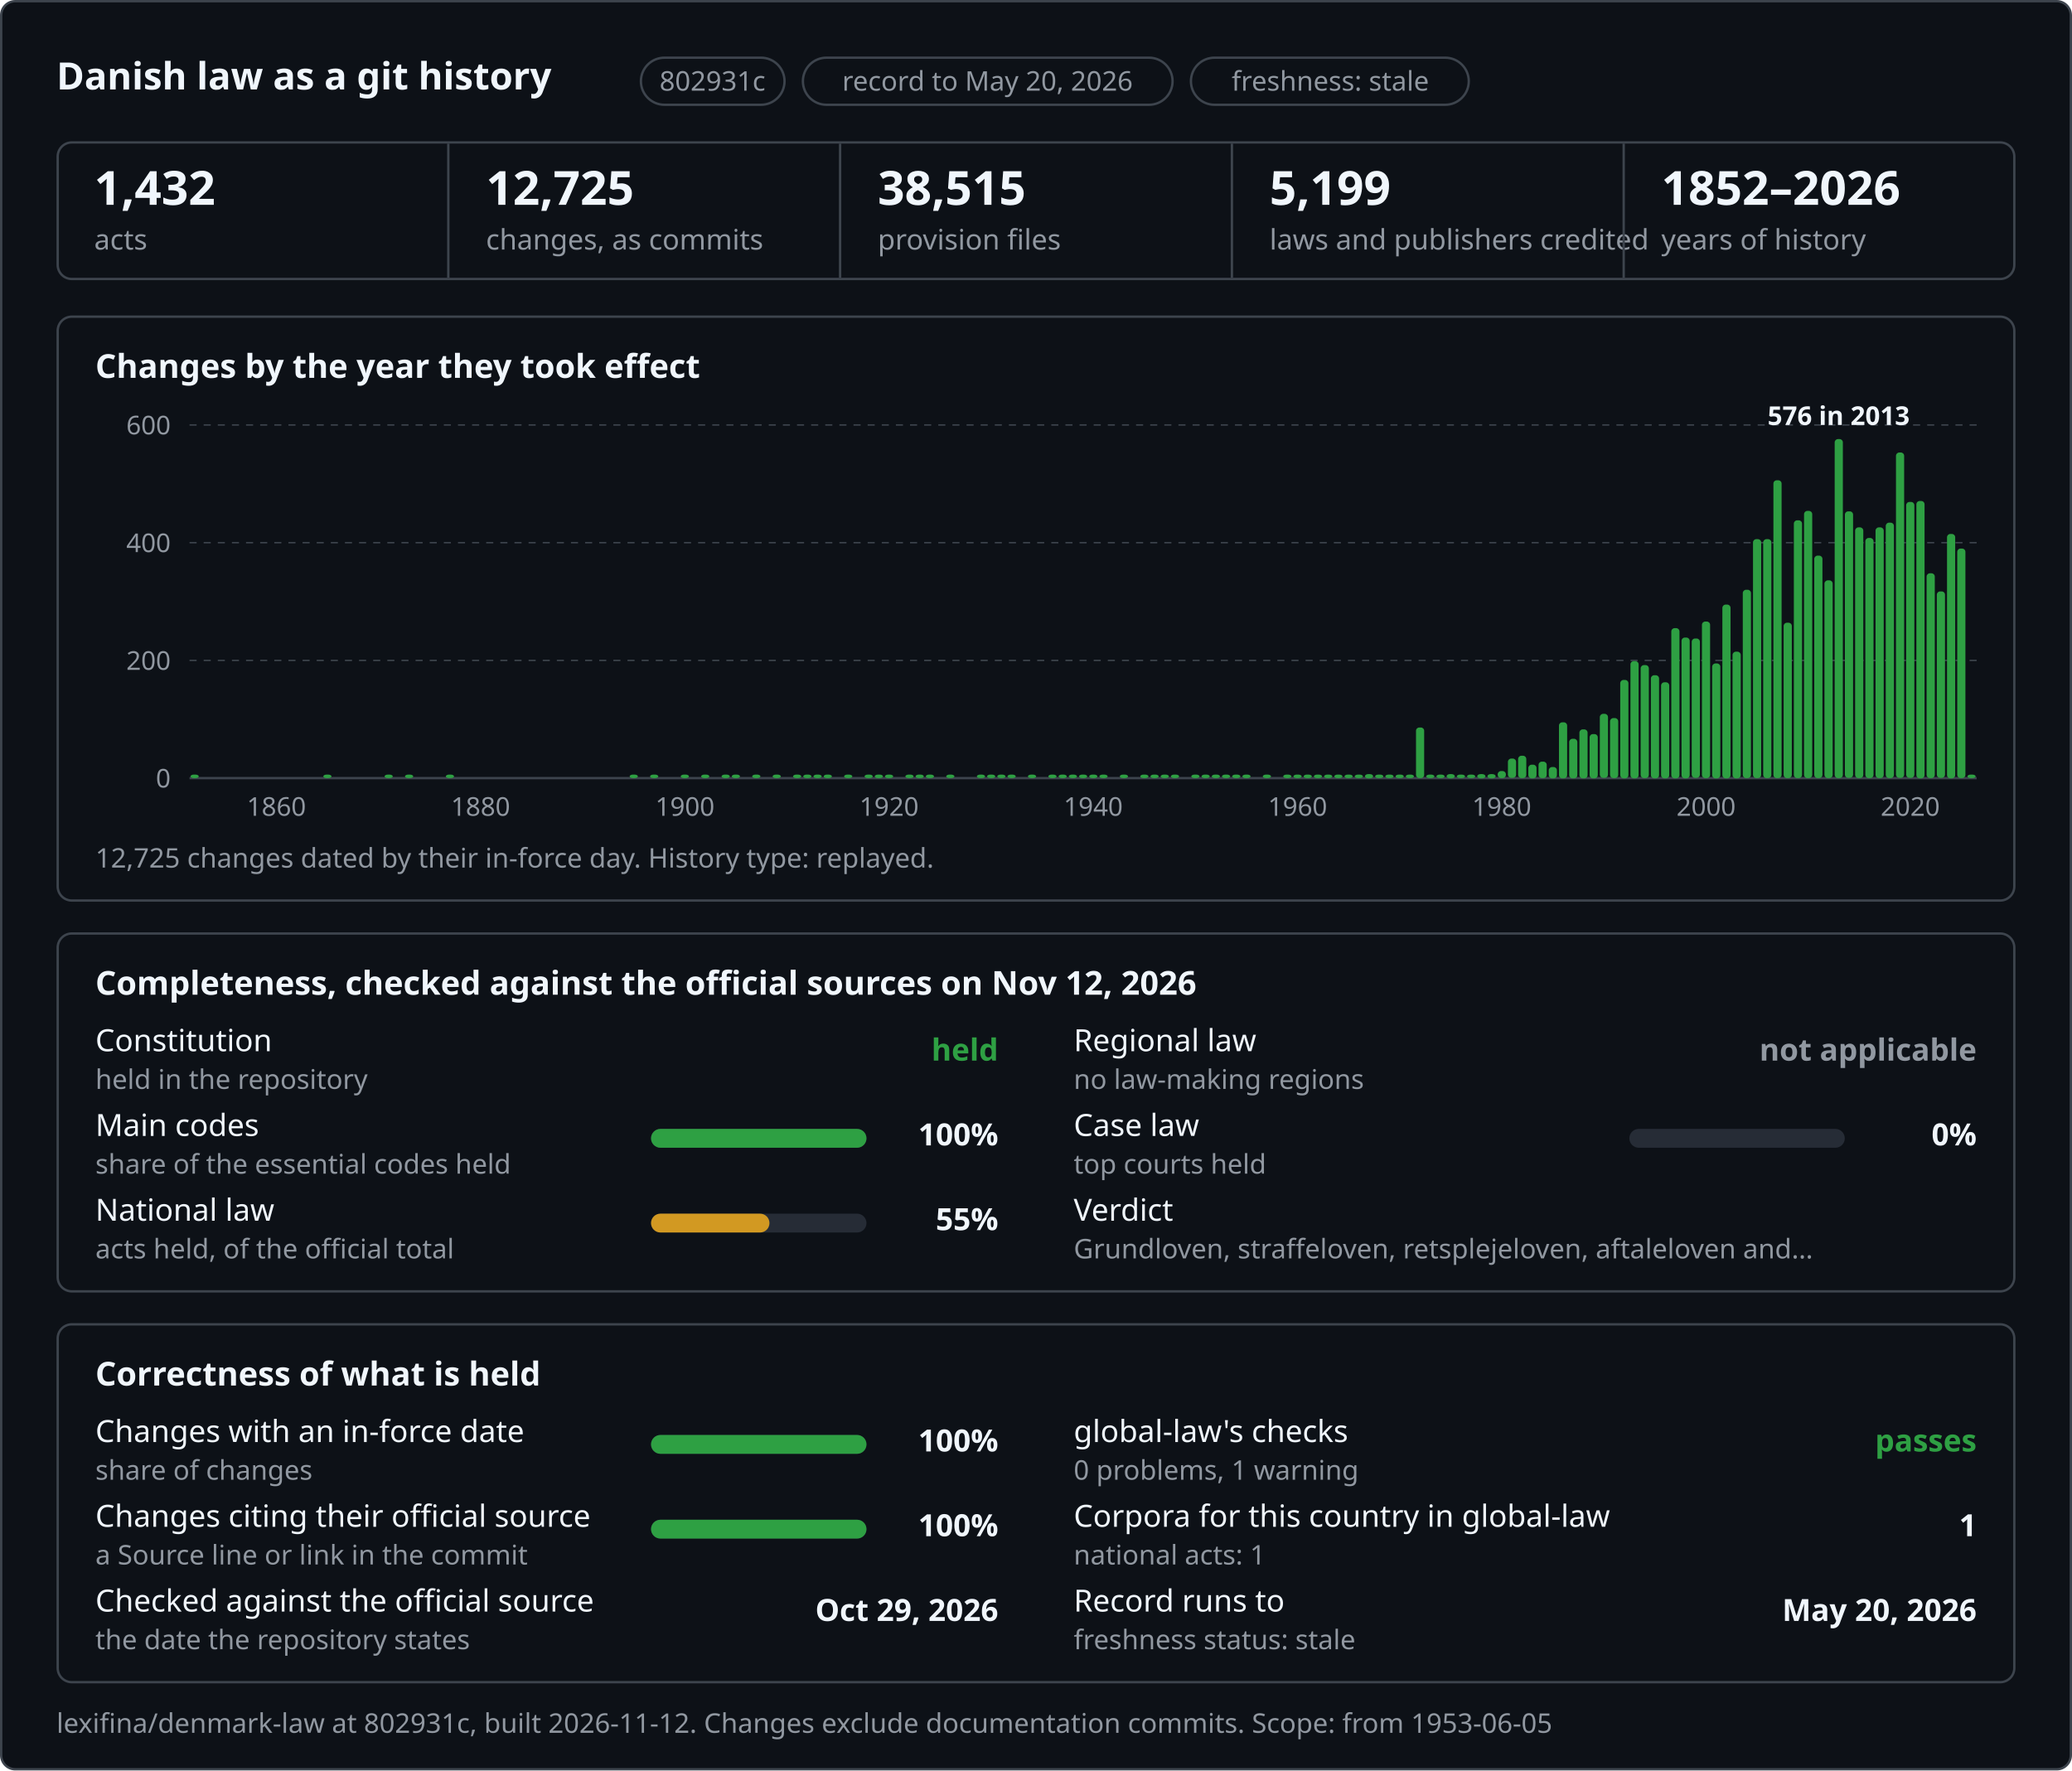
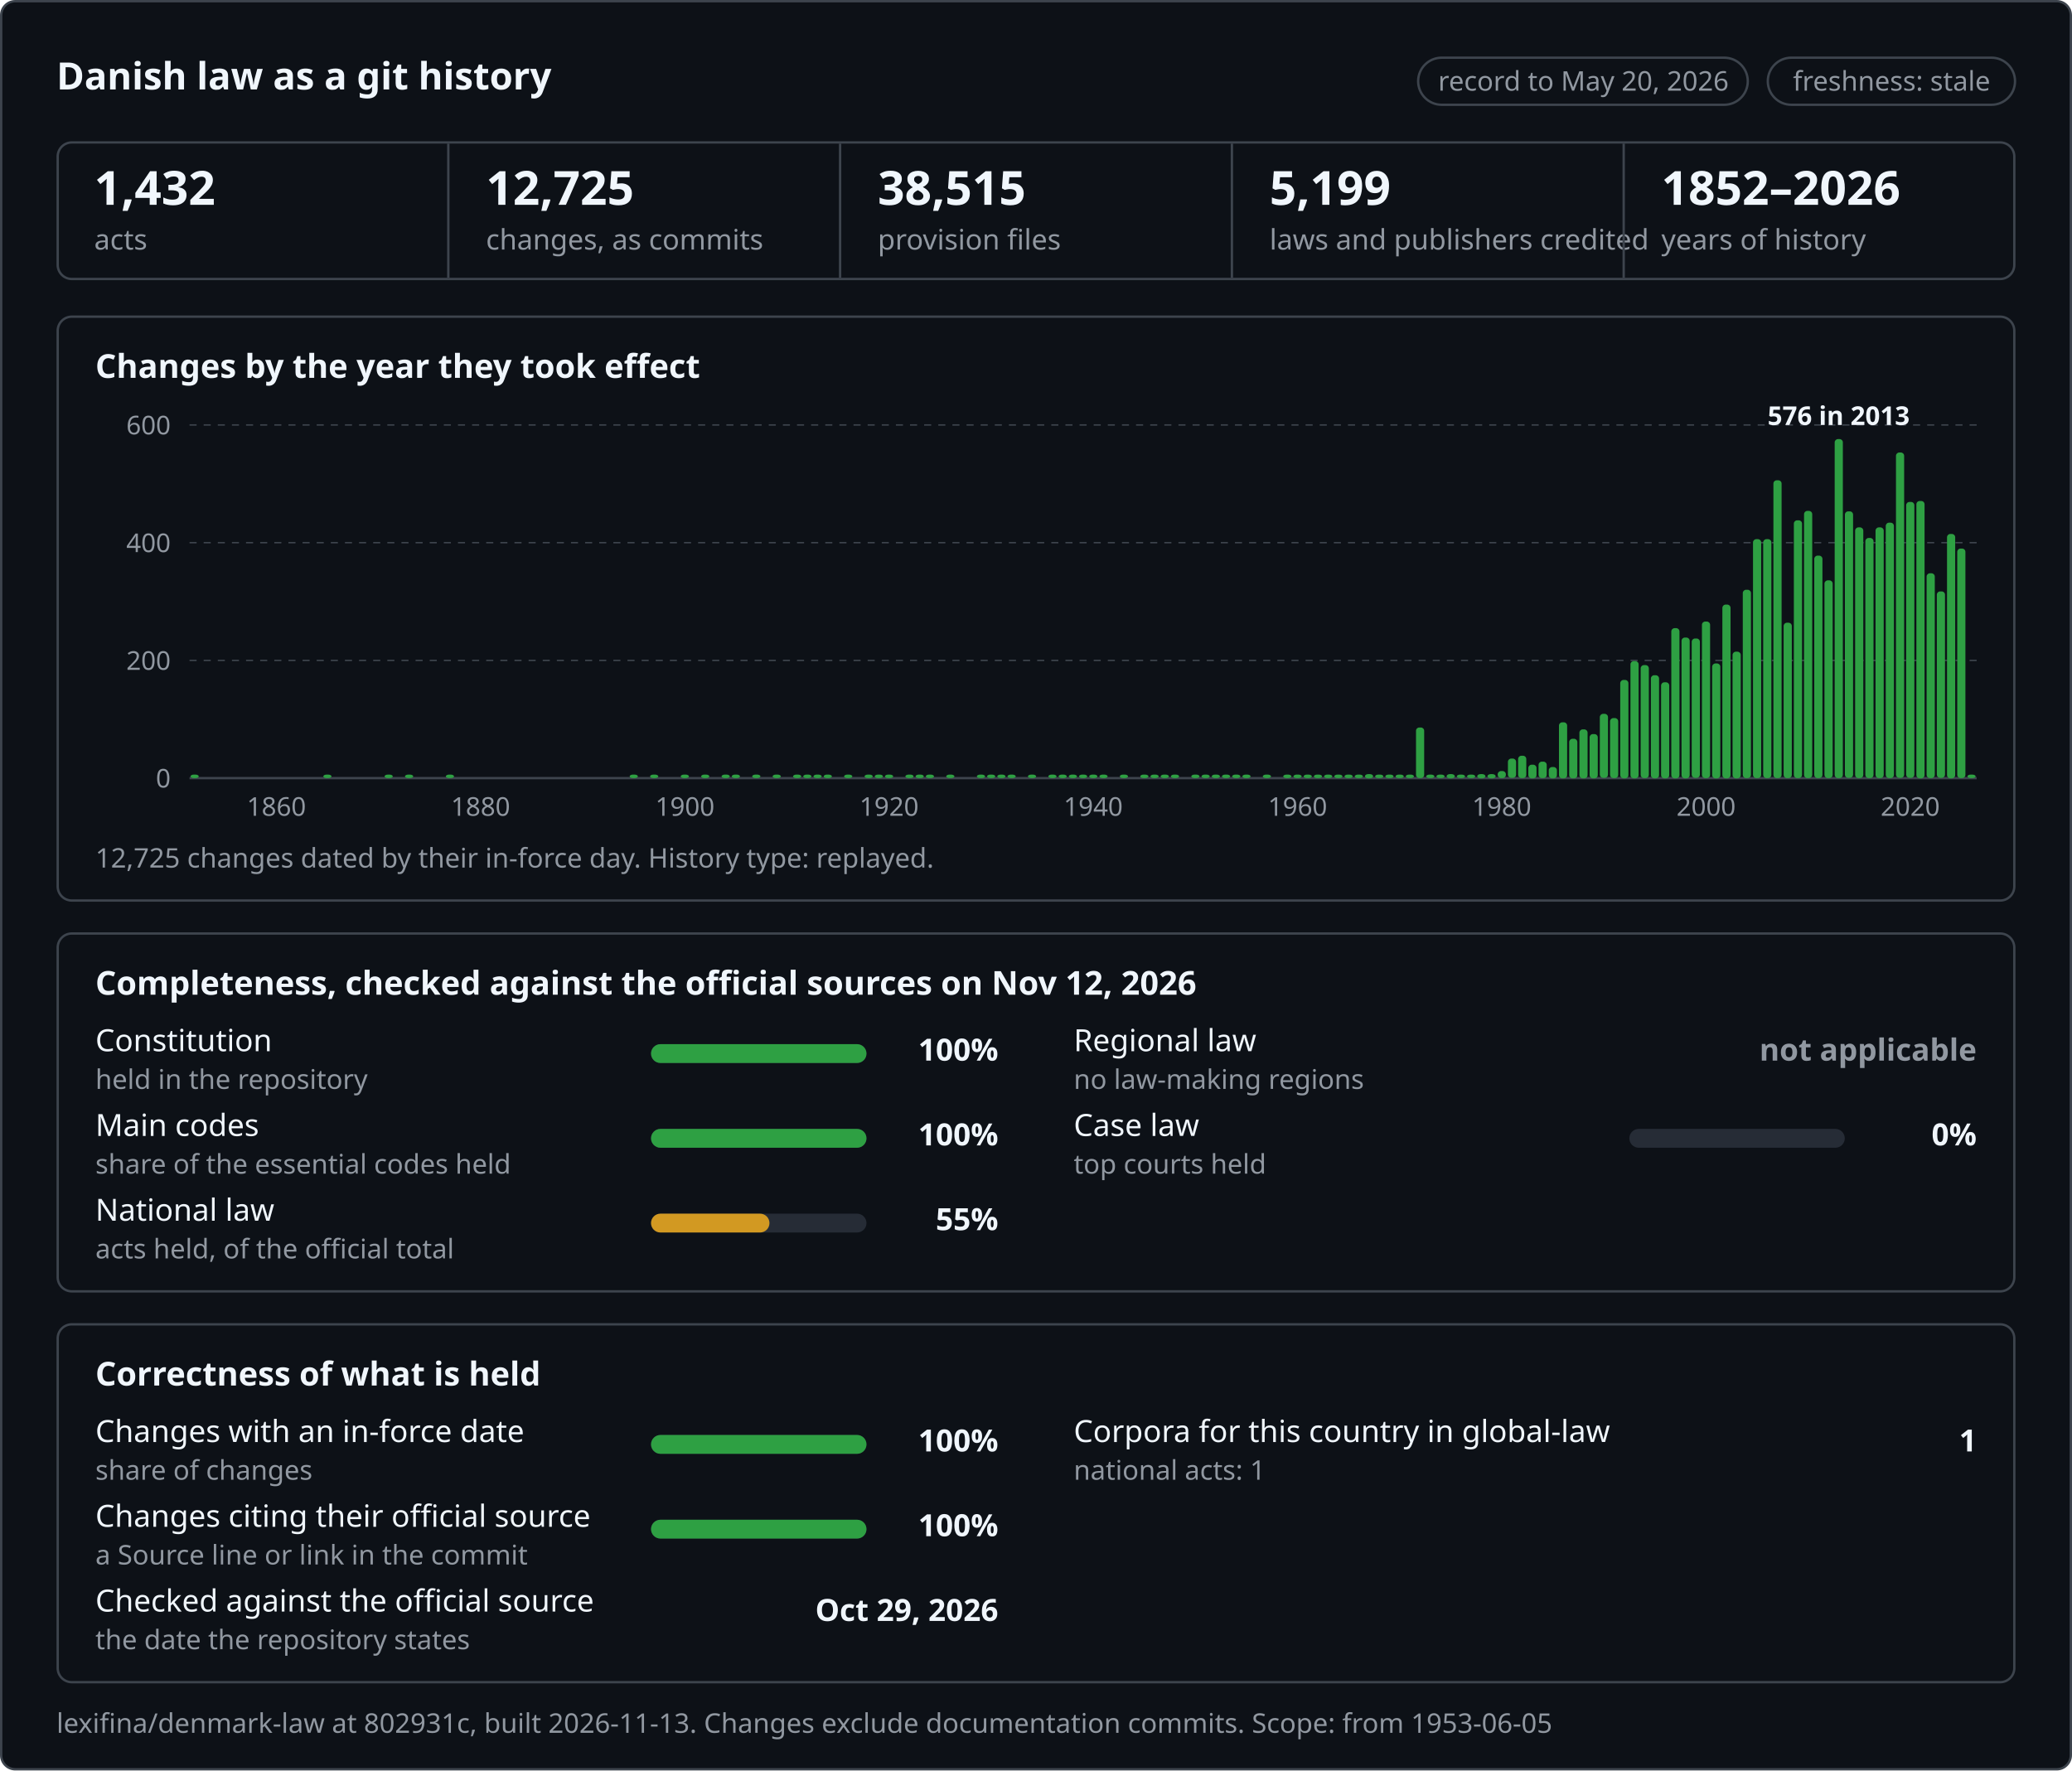
<svg xmlns="http://www.w3.org/2000/svg" width="880" height="752" viewBox="0 0 880 752" font-family="-apple-system,BlinkMacSystemFont,Segoe UI,Noto Sans,Helvetica,Arial,sans-serif">
  <rect x="0.5" y="0.5" width="879" height="751" rx="6" fill="#0d1117" stroke="#3d444d" />
  <text x="24" y="38" font-size="16" font-weight="600" fill="#f0f6fc">Danish law as a git history</text>
-   <rect x="272.2" y="24.5" width="61" height="20" rx="10" fill="none" stroke="#3d444d" />
-   <text x="302.6" y="38.5" font-size="11.5" font-weight="500" text-anchor="middle" fill="#9198a1">802931c</text>
-   <rect x="341.0" y="24.5" width="157" height="20" rx="10" fill="none" stroke="#3d444d" />
-   <text x="419.4" y="38.5" font-size="11.5" font-weight="500" text-anchor="middle" fill="#9198a1">record to May 20, 2026</text>
-   <rect x="505.8" y="24.5" width="118" height="20" rx="10" fill="none" stroke="#3d444d" />
-   <text x="565.0" y="38.5" font-size="11.5" font-weight="500" text-anchor="middle" fill="#9198a1">freshness: stale</text>
+   <rect x="602.3" y="24.5" width="140" height="20" rx="10" fill="none" stroke="#3d444d" />
+   <text x="672.5" y="38.5" font-size="11.5" font-weight="500" text-anchor="middle" fill="#9198a1">record to May 20, 2026</text>
+   <rect x="750.8" y="24.5" width="105" height="20" rx="10" fill="none" stroke="#3d444d" />
+   <text x="803.4" y="38.5" font-size="11.5" font-weight="500" text-anchor="middle" fill="#9198a1">freshness: stale</text>
  <rect x="24.5" y="60.5" width="831" height="58" rx="6" fill="#0d1117" stroke="#3d444d" />
  <text x="40.0" y="87" font-size="20" font-weight="600" fill="#f0f6fc">1,432</text>
  <text x="40.0" y="106" font-size="12" fill="#9198a1">acts</text>
  <line x1="190.4" y1="61" x2="190.4" y2="118" stroke="#3d444d" />
  <text x="206.4" y="87" font-size="20" font-weight="600" fill="#f0f6fc">12,725</text>
  <text x="206.4" y="106" font-size="12" fill="#9198a1">changes, as commits</text>
  <line x1="356.8" y1="61" x2="356.8" y2="118" stroke="#3d444d" />
  <text x="372.8" y="87" font-size="20" font-weight="600" fill="#f0f6fc">38,515</text>
  <text x="372.8" y="106" font-size="12" fill="#9198a1">provision files</text>
  <line x1="523.2" y1="61" x2="523.2" y2="118" stroke="#3d444d" />
  <text x="539.2" y="87" font-size="20" font-weight="600" fill="#f0f6fc">5,199</text>
-   <text x="539.2" y="106" font-size="12" fill="#9198a1">laws and publishers credited</text>
+   <text x="539.2" y="106" font-size="12" fill="#9198a1" textLength="142" lengthAdjust="spacingAndGlyphs">laws and publishers credited</text>
  <line x1="689.6" y1="61" x2="689.6" y2="118" stroke="#3d444d" />
  <text x="705.6" y="87" font-size="20" font-weight="600" fill="#f0f6fc">1852–2026</text>
  <text x="705.6" y="106" font-size="12" fill="#9198a1">years of history</text>
  <rect x="24.5" y="134.5" width="831" height="248" rx="6" fill="#0d1117" stroke="#3d444d" />
  <text x="40.5" y="160.5" font-size="14" font-weight="600" fill="#f0f6fc">Changes by the year they took effect</text>
  <line x1="80.5" y1="330.5" x2="839.5" y2="330.5" stroke="#3d444d" stroke-width="1" />
  <text x="72.5" y="334.5" font-size="11" text-anchor="end" fill="#9198a1">0</text>
  <line x1="80.5" y1="280.5" x2="839.5" y2="280.5" stroke="#3d444d" stroke-width="0.6" stroke-dasharray="3 3" />
  <text x="72.5" y="284.5" font-size="11" text-anchor="end" fill="#9198a1">200</text>
  <line x1="80.5" y1="230.5" x2="839.5" y2="230.5" stroke="#3d444d" stroke-width="0.6" stroke-dasharray="3 3" />
  <text x="72.5" y="234.5" font-size="11" text-anchor="end" fill="#9198a1">400</text>
  <line x1="80.5" y1="180.5" x2="839.5" y2="180.5" stroke="#3d444d" stroke-width="0.6" stroke-dasharray="3 3" />
  <text x="72.5" y="184.5" font-size="11" text-anchor="end" fill="#9198a1">600</text>
  <rect x="80.93" y="329.0" width="3.47" height="1.5" rx="1.4" fill="#2ea043" />
  <text x="117.4" y="346.5" font-size="11" text-anchor="middle" fill="#9198a1">1860</text>
  <rect x="137.32" y="329.0" width="3.47" height="1.5" rx="1.4" fill="#2ea043" />
  <rect x="163.34" y="329.0" width="3.47" height="1.5" rx="1.4" fill="#2ea043" />
  <rect x="172.01" y="329.0" width="3.47" height="1.5" rx="1.4" fill="#2ea043" />
  <rect x="189.36" y="329.0" width="3.47" height="1.5" rx="1.4" fill="#2ea043" />
  <text x="204.1" y="346.5" font-size="11" text-anchor="middle" fill="#9198a1">1880</text>
  <rect x="267.43" y="329.0" width="3.47" height="1.5" rx="1.4" fill="#2ea043" />
  <rect x="276.11" y="329.0" width="3.47" height="1.5" rx="1.4" fill="#2ea043" />
  <rect x="289.12" y="329.0" width="3.47" height="1.5" rx="1.4" fill="#2ea043" />
  <text x="290.9" y="346.5" font-size="11" text-anchor="middle" fill="#9198a1">1900</text>
  <rect x="297.79" y="329.0" width="3.47" height="1.5" rx="1.4" fill="#2ea043" />
  <rect x="306.47" y="329.0" width="3.47" height="1.5" rx="1.4" fill="#2ea043" />
  <rect x="310.80" y="329.0" width="3.47" height="1.5" rx="1.4" fill="#2ea043" />
  <rect x="319.48" y="329.0" width="3.47" height="1.5" rx="1.4" fill="#2ea043" />
  <rect x="328.15" y="329.0" width="3.47" height="1.5" rx="1.4" fill="#2ea043" />
  <rect x="336.83" y="329.0" width="3.47" height="1.5" rx="1.4" fill="#2ea043" />
  <rect x="341.16" y="329.0" width="3.47" height="1.5" rx="1.4" fill="#2ea043" />
  <rect x="345.50" y="329.0" width="3.47" height="1.5" rx="1.4" fill="#2ea043" />
  <rect x="349.84" y="329.0" width="3.47" height="1.5" rx="1.4" fill="#2ea043" />
  <rect x="358.51" y="329.0" width="3.47" height="1.5" rx="1.4" fill="#2ea043" />
  <rect x="367.19" y="329.0" width="3.47" height="1.5" rx="1.4" fill="#2ea043" />
  <rect x="371.52" y="329.0" width="3.47" height="1.5" rx="1.4" fill="#2ea043" />
  <rect x="375.86" y="329.0" width="3.47" height="1.5" rx="1.4" fill="#2ea043" />
  <text x="377.6" y="346.5" font-size="11" text-anchor="middle" fill="#9198a1">1920</text>
  <rect x="384.53" y="329.0" width="3.47" height="1.5" rx="1.4" fill="#2ea043" />
  <rect x="388.87" y="329.0" width="3.47" height="1.5" rx="1.4" fill="#2ea043" />
  <rect x="393.21" y="329.0" width="3.47" height="1.5" rx="1.4" fill="#2ea043" />
  <rect x="401.88" y="329.0" width="3.47" height="1.5" rx="1.4" fill="#2ea043" />
  <rect x="414.89" y="329.0" width="3.47" height="1.5" rx="1.4" fill="#2ea043" />
  <rect x="419.23" y="329.0" width="3.47" height="1.5" rx="1.4" fill="#2ea043" />
  <rect x="423.57" y="329.0" width="3.47" height="1.5" rx="1.4" fill="#2ea043" />
  <rect x="427.91" y="329.0" width="3.47" height="1.5" rx="1.4" fill="#2ea043" />
  <rect x="436.58" y="329.0" width="3.47" height="1.5" rx="1.4" fill="#2ea043" />
  <rect x="445.25" y="329.0" width="3.47" height="1.5" rx="1.4" fill="#2ea043" />
  <rect x="449.59" y="329.0" width="3.47" height="1.5" rx="1.4" fill="#2ea043" />
  <rect x="453.93" y="329.0" width="3.47" height="1.5" rx="1.4" fill="#2ea043" />
  <rect x="458.27" y="329.0" width="3.47" height="1.5" rx="1.4" fill="#2ea043" />
  <rect x="462.60" y="329.0" width="3.47" height="1.5" rx="1.4" fill="#2ea043" />
  <text x="464.3" y="346.5" font-size="11" text-anchor="middle" fill="#9198a1">1940</text>
  <rect x="466.94" y="329.0" width="3.47" height="1.5" rx="1.4" fill="#2ea043" />
  <rect x="475.61" y="329.0" width="3.47" height="1.5" rx="1.4" fill="#2ea043" />
  <rect x="484.29" y="329.0" width="3.47" height="1.5" rx="1.4" fill="#2ea043" />
  <rect x="488.63" y="329.0" width="3.47" height="1.5" rx="1.4" fill="#2ea043" />
  <rect x="492.96" y="329.0" width="3.47" height="1.5" rx="1.4" fill="#2ea043" />
  <rect x="497.30" y="329.0" width="3.47" height="1.5" rx="1.4" fill="#2ea043" />
  <rect x="505.97" y="329.0" width="3.47" height="1.5" rx="1.4" fill="#2ea043" />
  <rect x="510.31" y="329.0" width="3.47" height="1.5" rx="1.4" fill="#2ea043" />
  <rect x="514.65" y="329.0" width="3.47" height="1.5" rx="1.4" fill="#2ea043" />
  <rect x="518.99" y="329.0" width="3.47" height="1.5" rx="1.4" fill="#2ea043" />
  <rect x="523.32" y="329.0" width="3.47" height="1.5" rx="1.4" fill="#2ea043" />
  <rect x="527.66" y="329.0" width="3.47" height="1.5" rx="1.4" fill="#2ea043" />
  <rect x="536.33" y="329.0" width="3.47" height="1.5" rx="1.4" fill="#2ea043" />
  <rect x="545.01" y="329.0" width="3.47" height="1.5" rx="1.4" fill="#2ea043" />
  <rect x="549.35" y="329.0" width="3.47" height="1.5" rx="1.4" fill="#2ea043" />
  <text x="551.1" y="346.5" font-size="11" text-anchor="middle" fill="#9198a1">1960</text>
  <rect x="553.68" y="329.0" width="3.47" height="1.5" rx="1.4" fill="#2ea043" />
  <rect x="558.02" y="329.0" width="3.47" height="1.5" rx="1.4" fill="#2ea043" />
  <rect x="562.36" y="329.0" width="3.47" height="1.5" rx="1.4" fill="#2ea043" />
  <rect x="566.69" y="329.0" width="3.47" height="1.5" rx="1.4" fill="#2ea043" />
  <rect x="571.03" y="329.0" width="3.47" height="1.5" rx="1.4" fill="#2ea043" />
  <rect x="575.37" y="329.0" width="3.47" height="1.5" rx="1.4" fill="#2ea043" />
  <rect x="579.71" y="328.8" width="3.47" height="1.8" rx="1.4" fill="#2ea043" />
  <rect x="584.04" y="329.0" width="3.47" height="1.5" rx="1.4" fill="#2ea043" />
  <rect x="588.38" y="329.0" width="3.47" height="1.5" rx="1.4" fill="#2ea043" />
  <rect x="592.72" y="329.0" width="3.47" height="1.5" rx="1.4" fill="#2ea043" />
  <rect x="597.05" y="329.0" width="3.47" height="1.5" rx="1.4" fill="#2ea043" />
  <rect x="601.39" y="309.0" width="3.47" height="21.5" rx="1.4" fill="#2ea043" />
  <rect x="605.73" y="329.0" width="3.47" height="1.5" rx="1.4" fill="#2ea043" />
  <rect x="610.07" y="329.0" width="3.47" height="1.5" rx="1.4" fill="#2ea043" />
  <rect x="614.40" y="328.8" width="3.47" height="1.8" rx="1.4" fill="#2ea043" />
  <rect x="618.74" y="329.0" width="3.47" height="1.5" rx="1.4" fill="#2ea043" />
  <rect x="623.08" y="329.0" width="3.47" height="1.5" rx="1.4" fill="#2ea043" />
  <rect x="627.41" y="328.8" width="3.47" height="1.8" rx="1.4" fill="#2ea043" />
  <rect x="631.75" y="328.8" width="3.47" height="1.8" rx="1.4" fill="#2ea043" />
  <rect x="636.09" y="327.5" width="3.47" height="3.0" rx="1.4" fill="#2ea043" />
  <text x="637.8" y="346.5" font-size="11" text-anchor="middle" fill="#9198a1">1980</text>
  <rect x="640.43" y="322.2" width="3.47" height="8.2" rx="1.4" fill="#2ea043" />
  <rect x="644.76" y="321.0" width="3.47" height="9.5" rx="1.4" fill="#2ea043" />
  <rect x="649.10" y="324.8" width="3.47" height="5.8" rx="1.4" fill="#2ea043" />
  <rect x="653.44" y="323.5" width="3.47" height="7.0" rx="1.4" fill="#2ea043" />
  <rect x="657.77" y="325.8" width="3.47" height="4.8" rx="1.4" fill="#2ea043" />
  <rect x="662.11" y="306.8" width="3.47" height="23.8" rx="1.4" fill="#2ea043" />
  <rect x="666.45" y="313.8" width="3.47" height="16.8" rx="1.4" fill="#2ea043" />
  <rect x="670.79" y="309.8" width="3.47" height="20.8" rx="1.4" fill="#2ea043" />
  <rect x="675.12" y="311.8" width="3.47" height="18.8" rx="1.4" fill="#2ea043" />
  <rect x="679.46" y="303.2" width="3.47" height="27.2" rx="1.4" fill="#2ea043" />
  <rect x="683.80" y="305.0" width="3.47" height="25.5" rx="1.4" fill="#2ea043" />
  <rect x="688.13" y="288.8" width="3.47" height="41.8" rx="1.4" fill="#2ea043" />
  <rect x="692.47" y="280.8" width="3.47" height="49.8" rx="1.4" fill="#2ea043" />
  <rect x="696.81" y="282.5" width="3.47" height="48.0" rx="1.4" fill="#2ea043" />
  <rect x="701.15" y="286.8" width="3.47" height="43.8" rx="1.4" fill="#2ea043" />
  <rect x="705.48" y="289.8" width="3.47" height="40.8" rx="1.4" fill="#2ea043" />
  <rect x="709.82" y="266.8" width="3.47" height="63.8" rx="1.4" fill="#2ea043" />
  <rect x="714.16" y="270.8" width="3.47" height="59.8" rx="1.4" fill="#2ea043" />
  <rect x="718.49" y="271.2" width="3.47" height="59.2" rx="1.4" fill="#2ea043" />
  <rect x="722.83" y="264.0" width="3.47" height="66.5" rx="1.4" fill="#2ea043" />
  <text x="724.6" y="346.5" font-size="11" text-anchor="middle" fill="#9198a1">2000</text>
  <rect x="727.17" y="281.8" width="3.47" height="48.8" rx="1.4" fill="#2ea043" />
  <rect x="731.51" y="256.8" width="3.47" height="73.8" rx="1.4" fill="#2ea043" />
  <rect x="735.84" y="276.8" width="3.47" height="53.8" rx="1.4" fill="#2ea043" />
  <rect x="740.18" y="250.5" width="3.47" height="80.0" rx="1.4" fill="#2ea043" />
  <rect x="744.52" y="229.0" width="3.47" height="101.5" rx="1.4" fill="#2ea043" />
  <rect x="748.85" y="229.0" width="3.47" height="101.5" rx="1.4" fill="#2ea043" />
  <rect x="753.19" y="204.0" width="3.47" height="126.5" rx="1.4" fill="#2ea043" />
  <rect x="757.53" y="264.5" width="3.47" height="66.0" rx="1.4" fill="#2ea043" />
  <rect x="761.87" y="221.0" width="3.47" height="109.5" rx="1.4" fill="#2ea043" />
  <rect x="766.20" y="217.0" width="3.47" height="113.5" rx="1.4" fill="#2ea043" />
  <rect x="770.54" y="236.0" width="3.47" height="94.5" rx="1.4" fill="#2ea043" />
  <rect x="774.88" y="246.5" width="3.47" height="84.0" rx="1.4" fill="#2ea043" />
  <rect x="779.21" y="186.5" width="3.47" height="144.0" rx="1.4" fill="#2ea043" />
  <text x="780.9" y="180.5" font-size="11" font-weight="600" text-anchor="middle" fill="#f0f6fc">576 in 2013</text>
  <rect x="783.55" y="217.2" width="3.47" height="113.2" rx="1.4" fill="#2ea043" />
  <rect x="787.89" y="224.0" width="3.47" height="106.5" rx="1.4" fill="#2ea043" />
  <rect x="792.23" y="228.5" width="3.47" height="102.0" rx="1.4" fill="#2ea043" />
  <rect x="796.56" y="224.0" width="3.47" height="106.5" rx="1.4" fill="#2ea043" />
  <rect x="800.90" y="222.0" width="3.47" height="108.5" rx="1.4" fill="#2ea043" />
  <rect x="805.24" y="192.2" width="3.47" height="138.2" rx="1.4" fill="#2ea043" />
  <rect x="809.57" y="213.2" width="3.47" height="117.2" rx="1.4" fill="#2ea043" />
  <text x="811.3" y="346.5" font-size="11" text-anchor="middle" fill="#9198a1">2020</text>
  <rect x="813.91" y="212.8" width="3.47" height="117.8" rx="1.4" fill="#2ea043" />
  <rect x="818.25" y="243.5" width="3.47" height="87.0" rx="1.4" fill="#2ea043" />
  <rect x="822.59" y="251.2" width="3.47" height="79.2" rx="1.4" fill="#2ea043" />
  <rect x="826.92" y="226.8" width="3.47" height="103.8" rx="1.4" fill="#2ea043" />
  <rect x="831.26" y="233.0" width="3.47" height="97.5" rx="1.4" fill="#2ea043" />
  <rect x="835.60" y="329.0" width="3.47" height="1.5" rx="1.4" fill="#2ea043" />
  <text x="40.5" y="368.5" font-size="11.5" fill="#9198a1">12,725 changes dated by their in-force day. History type: replayed.</text>
  <rect x="24.5" y="396.5" width="831" height="152" rx="6" fill="#0d1117" stroke="#3d444d" />
  <text x="40.5" y="422.5" font-size="14" font-weight="600" fill="#f0f6fc">Completeness, checked against the official sources on Nov 12, 2026</text>
  <text x="40.5" y="446.5" font-size="13" fill="#f0f6fc">Constitution</text>
  <text x="40.5" y="462.5" font-size="11.5" fill="#9198a1">held in the repository</text>
-   <text x="424.0" y="450.5" font-size="13" font-weight="600" text-anchor="end" fill="#2ea043">held</text>
+   <g>
+     <rect x="276.5" y="443.5" width="91.5" height="8" rx="4" fill="#262c36" />
+     <rect x="276.5" y="443.5" width="91.5" height="8" rx="4" fill="#2ea043" />
+   </g>
+   <text x="424.0" y="450.5" font-size="13" font-weight="600" text-anchor="end" fill="#f0f6fc">100%</text>
  <text x="40.5" y="482.5" font-size="13" fill="#f0f6fc">Main codes</text>
  <text x="40.5" y="498.5" font-size="11.5" fill="#9198a1">share of the essential codes held</text>
  <g>
    <rect x="276.5" y="479.5" width="91.5" height="8" rx="4" fill="#262c36" />
    <rect x="276.5" y="479.5" width="91.5" height="8" rx="4" fill="#2ea043" />
  </g>
  <text x="424.0" y="486.5" font-size="13" font-weight="600" text-anchor="end" fill="#f0f6fc">100%</text>
  <text x="40.5" y="518.5" font-size="13" fill="#f0f6fc">National law</text>
  <text x="40.5" y="534.5" font-size="11.5" fill="#9198a1">acts held, of the official total</text>
  <g>
    <rect x="276.5" y="515.5" width="91.5" height="8" rx="4" fill="#262c36" />
    <rect x="276.5" y="515.5" width="50.3" height="8" rx="4" fill="#d29922" />
  </g>
  <text x="424.0" y="522.5" font-size="13" font-weight="600" text-anchor="end" fill="#f0f6fc">55%</text>
  <text x="456.0" y="446.5" font-size="13" fill="#f0f6fc">Regional law</text>
  <text x="456.0" y="462.5" font-size="11.5" fill="#9198a1">no law-making regions</text>
  <text x="839.5" y="450.5" font-size="13" font-weight="600" text-anchor="end" fill="#9198a1">not applicable</text>
  <text x="456.0" y="482.5" font-size="13" fill="#f0f6fc">Case law</text>
  <text x="456.0" y="498.5" font-size="11.5" fill="#9198a1">top courts held</text>
  <g>
    <rect x="692.0" y="479.5" width="91.5" height="8" rx="4" fill="#262c36" />
  </g>
  <text x="839.5" y="486.5" font-size="13" font-weight="600" text-anchor="end" fill="#f0f6fc">0%</text>
-   <text x="456.0" y="518.5" font-size="13" fill="#f0f6fc">Verdict</text>
-   <text x="456.0" y="534.5" font-size="11.5" fill="#9198a1">Grundloven, straffeloven, retsplejeloven, aftaleloven and…</text>
-   <text x="839.5" y="522.5" font-size="13" font-weight="600" text-anchor="end" fill="#9198a1" />
  <rect x="24.5" y="562.5" width="831" height="152" rx="6" fill="#0d1117" stroke="#3d444d" />
  <text x="40.5" y="588.5" font-size="14" font-weight="600" fill="#f0f6fc">Correctness of what is held</text>
  <text x="40.5" y="612.5" font-size="13" fill="#f0f6fc">Changes with an in-force date</text>
  <text x="40.5" y="628.5" font-size="11.5" fill="#9198a1">share of changes</text>
  <g>
    <rect x="276.5" y="609.5" width="91.5" height="8" rx="4" fill="#262c36" />
    <rect x="276.5" y="609.5" width="91.5" height="8" rx="4" fill="#2ea043" />
  </g>
  <text x="424.0" y="616.5" font-size="13" font-weight="600" text-anchor="end" fill="#f0f6fc">100%</text>
  <text x="40.5" y="648.5" font-size="13" fill="#f0f6fc">Changes citing their official source</text>
  <text x="40.5" y="664.5" font-size="11.5" fill="#9198a1">a Source line or link in the commit</text>
  <g>
    <rect x="276.5" y="645.5" width="91.5" height="8" rx="4" fill="#262c36" />
    <rect x="276.5" y="645.5" width="91.5" height="8" rx="4" fill="#2ea043" />
  </g>
  <text x="424.0" y="652.5" font-size="13" font-weight="600" text-anchor="end" fill="#f0f6fc">100%</text>
  <text x="40.5" y="684.5" font-size="13" fill="#f0f6fc">Checked against the official source</text>
  <text x="40.5" y="700.5" font-size="11.5" fill="#9198a1">the date the repository states</text>
  <text x="424.0" y="688.5" font-size="13" font-weight="600" text-anchor="end" fill="#f0f6fc">Oct 29, 2026</text>
-   <text x="456.0" y="612.5" font-size="13" fill="#f0f6fc">global-law's checks</text>
-   <text x="456.0" y="628.5" font-size="11.5" fill="#9198a1">0 problems, 1 warning</text>
-   <text x="839.5" y="616.5" font-size="13" font-weight="600" text-anchor="end" fill="#2ea043">passes</text>
-   <text x="456.0" y="648.5" font-size="13" fill="#f0f6fc">Corpora for this country in global-law</text>
-   <text x="456.0" y="664.5" font-size="11.5" fill="#9198a1">national acts: 1</text>
-   <text x="839.5" y="652.5" font-size="13" font-weight="600" text-anchor="end" fill="#f0f6fc">1</text>
-   <text x="456.0" y="684.5" font-size="13" fill="#f0f6fc">Record runs to</text>
-   <text x="456.0" y="700.5" font-size="11.5" fill="#9198a1">freshness status: stale</text>
-   <text x="839.5" y="688.5" font-size="13" font-weight="600" text-anchor="end" fill="#f0f6fc">May 20, 2026</text>
-   <text x="24" y="736" font-size="11.5" fill="#9198a1">lexifina/denmark-law at 802931c, built 2026-11-12. Changes exclude documentation commits. Scope: from 1953-06-05</text>
+   <text x="456.0" y="612.5" font-size="13" fill="#f0f6fc">Corpora for this country in global-law</text>
+   <text x="456.0" y="628.5" font-size="11.5" fill="#9198a1">national acts: 1</text>
+   <text x="839.5" y="616.5" font-size="13" font-weight="600" text-anchor="end" fill="#f0f6fc">1</text>
+   <text x="24" y="736" font-size="11.5" fill="#9198a1">lexifina/denmark-law at 802931c, built 2026-11-13. Changes exclude documentation commits. Scope: from 1953-06-05</text>
</svg>
